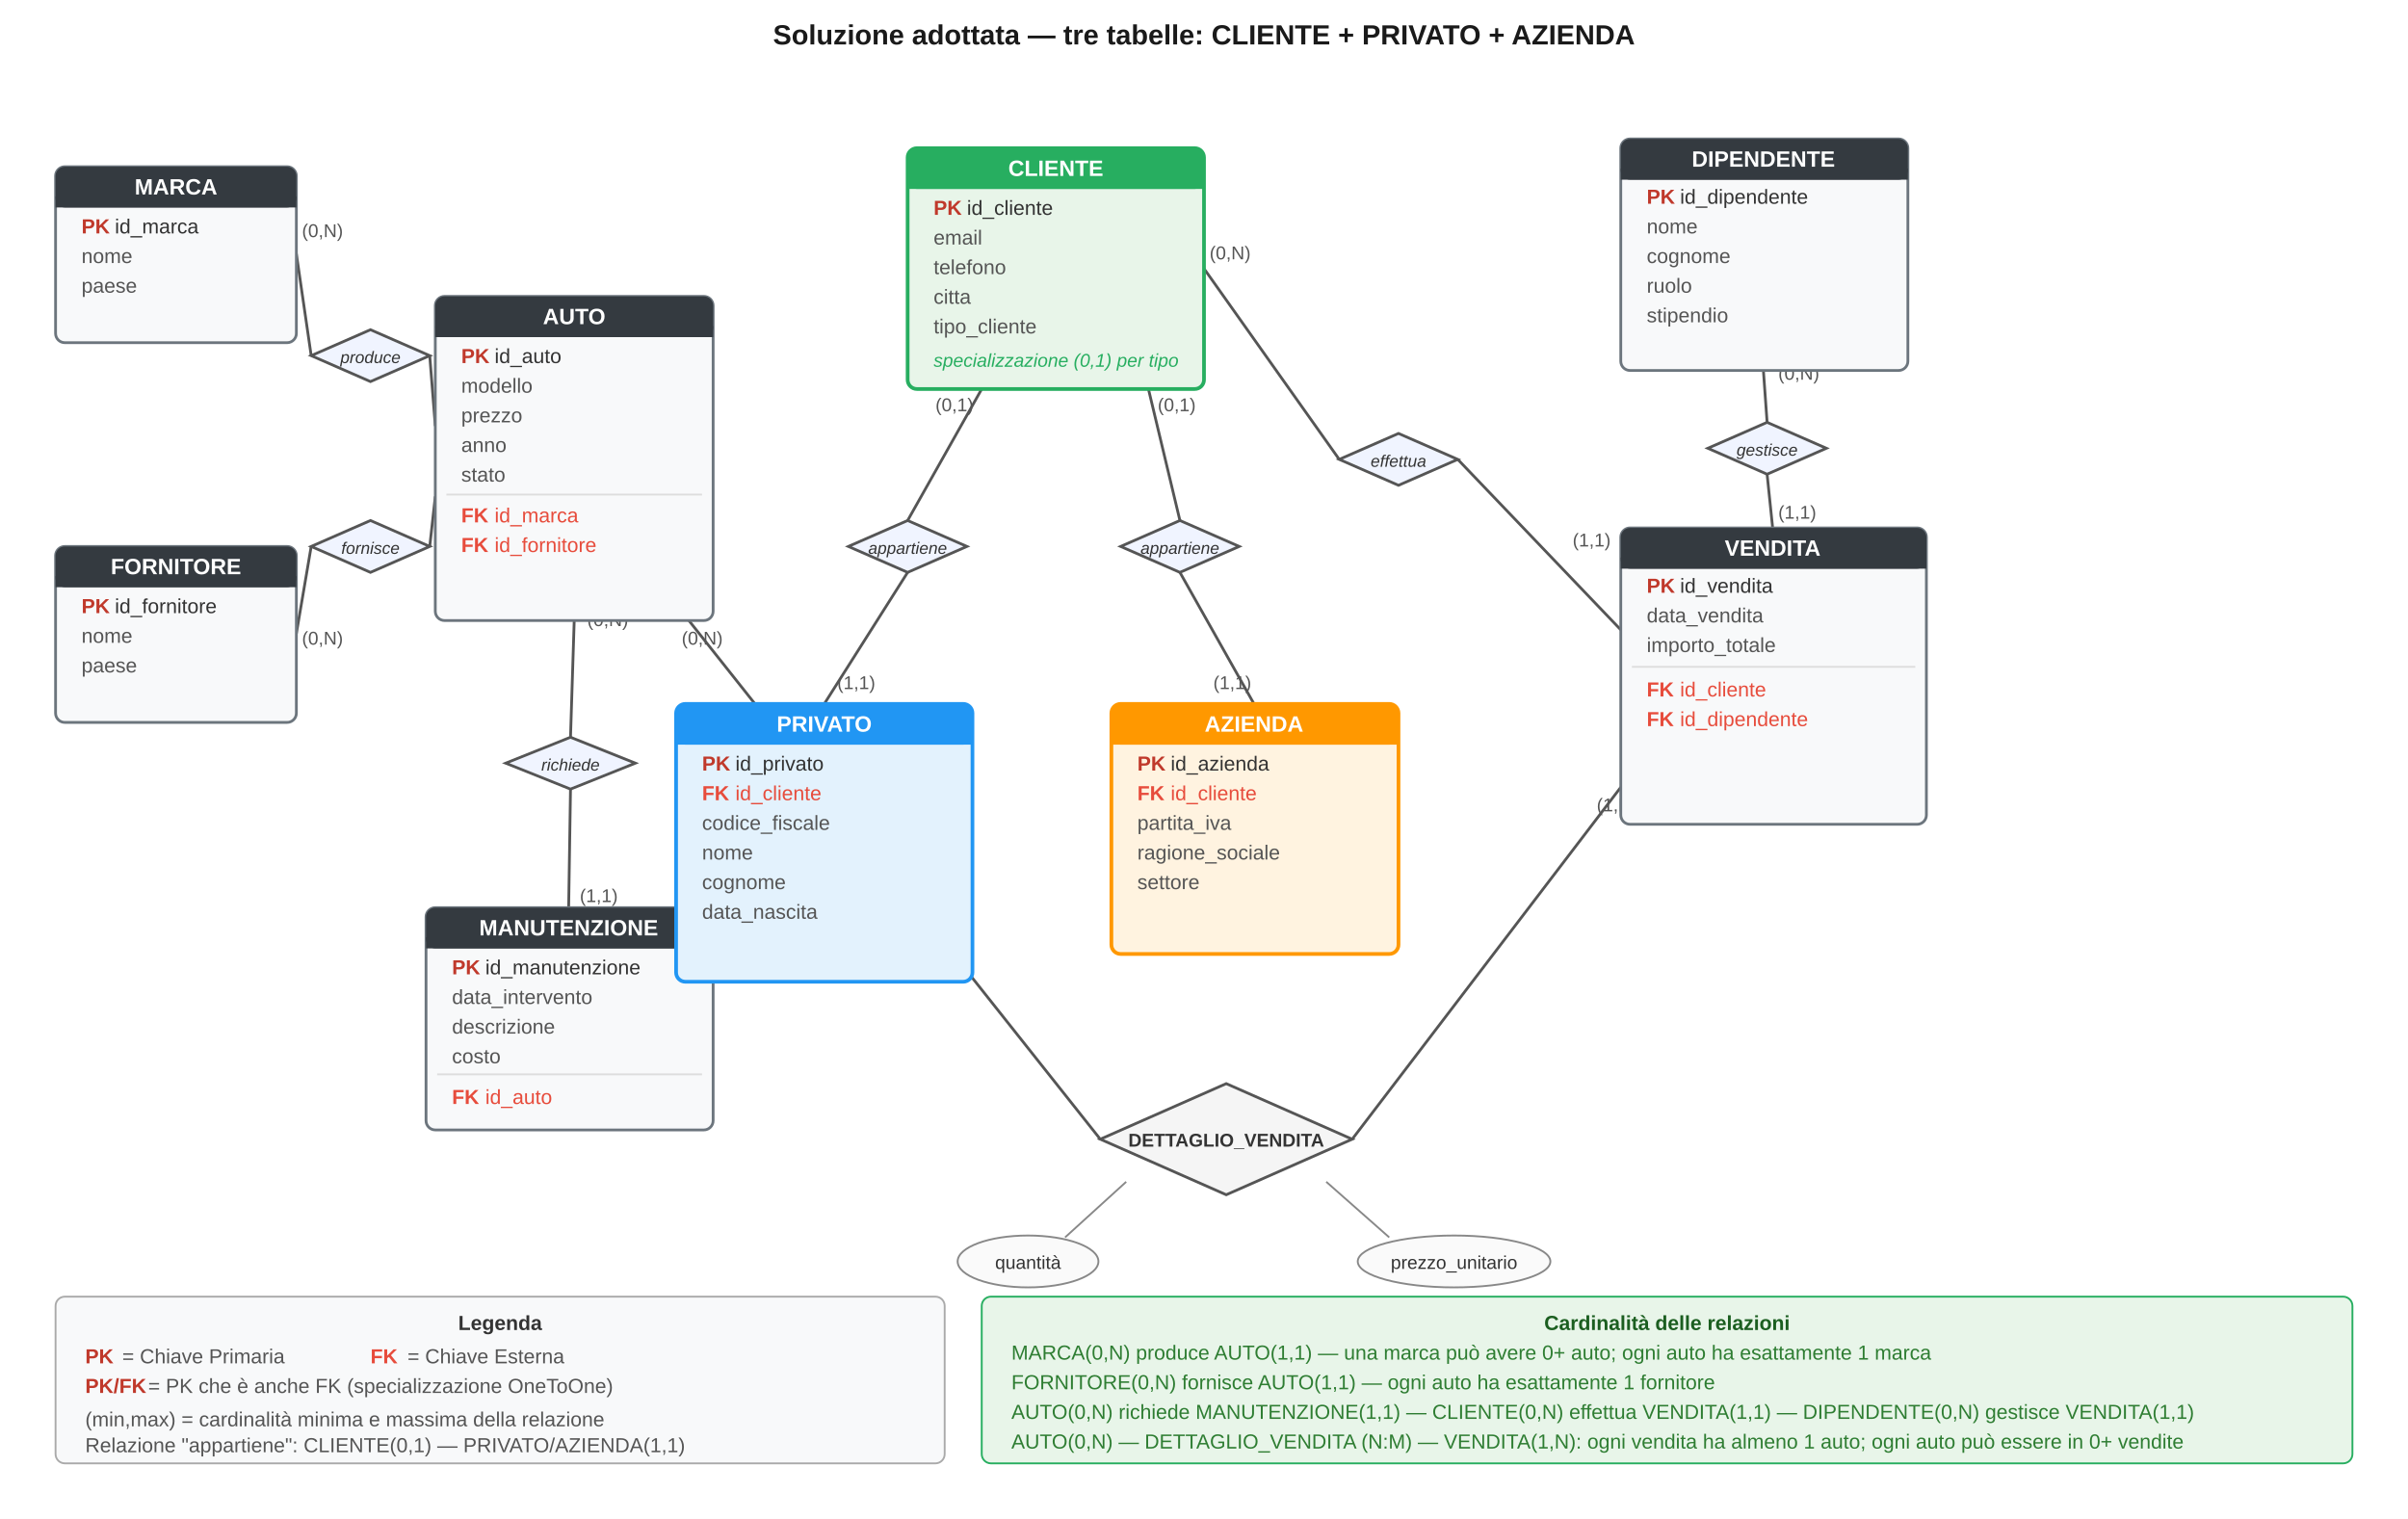
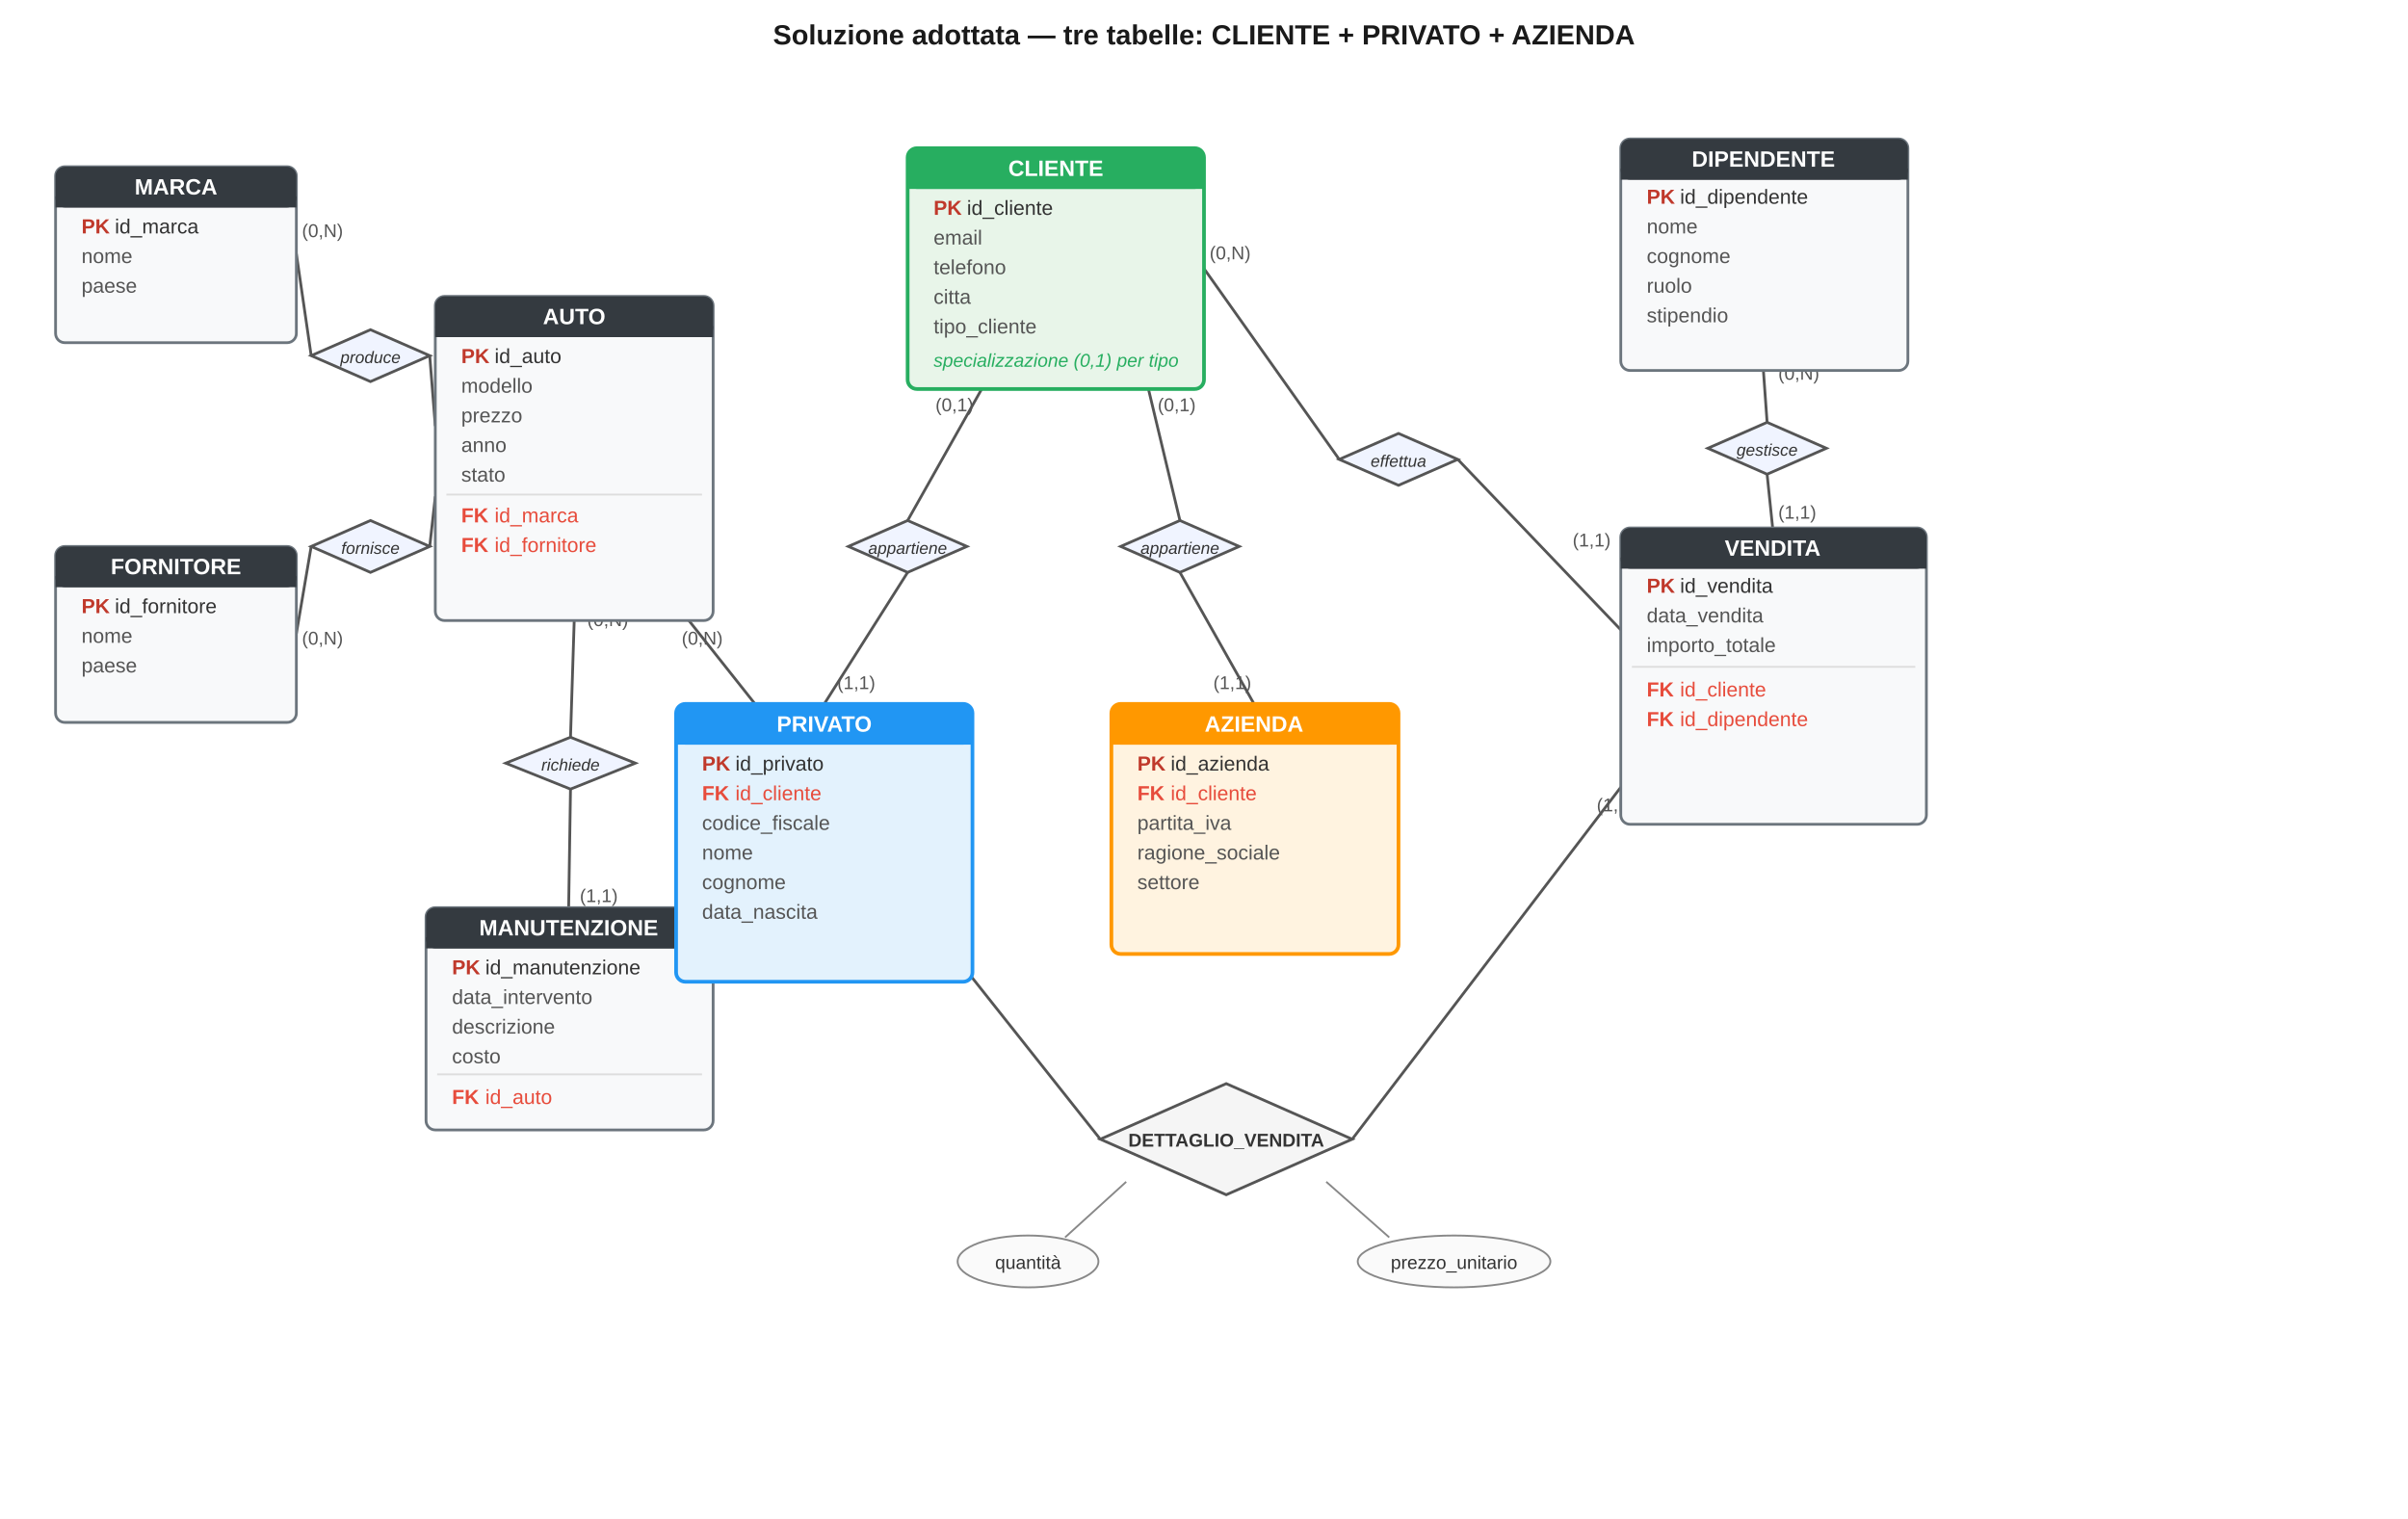
<svg xmlns="http://www.w3.org/2000/svg" viewBox="0 0 1300 820" font-family="Arial, sans-serif" font-size="12">
  <rect width="1300" height="820" fill="white" />
  <text x="650" y="24" text-anchor="middle" font-size="15" font-weight="bold" fill="#1a1a1a">Soluzione adottata — tre tabelle: CLIENTE + PRIVATO + AZIENDA</text>
  <line x1="160" y1="137" x2="168" y2="192" stroke="#555" stroke-width="1.5" />
  <text x="163" y="128" fill="#555" font-size="10">(0,N)</text>
  <line x1="232" y1="192" x2="235" y2="230" stroke="#555" stroke-width="1.5" />
  <text x="237" y="228" fill="#555" font-size="10">(1,1)</text>
  <line x1="160" y1="342" x2="168" y2="295" stroke="#555" stroke-width="1.5" />
  <text x="163" y="348" fill="#555" font-size="10">(0,N)</text>
  <line x1="232" y1="295" x2="235" y2="268" stroke="#555" stroke-width="1.5" />
  <text x="237" y="265" fill="#555" font-size="10">(1,1)</text>
  <line x1="310" y1="335" x2="308" y2="398" stroke="#555" stroke-width="1.5" />
  <text x="317" y="338" fill="#555" font-size="10">(0,N)</text>
  <line x1="308" y1="426" x2="307" y2="490" stroke="#555" stroke-width="1.5" />
  <text x="313" y="487" fill="#555" font-size="10">(1,1)</text>
  <line x1="650" y1="145" x2="723" y2="248" stroke="#555" stroke-width="1.5" />
  <text x="653" y="140" fill="#555" font-size="10">(0,N)</text>
  <line x1="787" y1="248" x2="875" y2="340" stroke="#555" stroke-width="1.5" />
  <text x="849" y="295" fill="#555" font-size="10">(1,1)</text>
  <line x1="952" y1="200" x2="954" y2="228" stroke="#555" stroke-width="1.5" />
  <text x="960" y="205" fill="#555" font-size="10">(0,N)</text>
  <line x1="954" y1="256" x2="957" y2="285" stroke="#555" stroke-width="1.5" />
  <text x="960" y="280" fill="#555" font-size="10">(1,1)</text>
  <line x1="530" y1="210" x2="490" y2="281" stroke="#555" stroke-width="1.5" />
  <text x="505" y="222" fill="#555" font-size="10">(0,1)</text>
  <line x1="490" y1="309" x2="445" y2="380" stroke="#555" stroke-width="1.5" />
  <text x="452" y="372" fill="#555" font-size="10">(1,1)</text>
  <line x1="620" y1="210" x2="637" y2="281" stroke="#555" stroke-width="1.5" />
  <text x="625" y="222" fill="#555" font-size="10">(0,1)</text>
  <line x1="637" y1="309" x2="677" y2="380" stroke="#555" stroke-width="1.5" />
  <text x="655" y="372" fill="#555" font-size="10">(1,1)</text>
  <line x1="875" y1="425" x2="730" y2="615" stroke="#555" stroke-width="1.5" />
  <text x="862" y="438" fill="#555" font-size="10">(1,N)</text>
  <line x1="360" y1="320" x2="594" y2="615" stroke="#555" stroke-width="1.5" />
  <text x="368" y="348" fill="#555" font-size="10">(0,N)</text>
  <rect x="30" y="90" width="130" height="95" rx="5" fill="#f8f9fa" stroke="#6c757d" stroke-width="1.5" />
  <rect x="30" y="90" width="130" height="22" rx="5" fill="#343a40" />
  <rect x="30" y="106" width="130" height="6" fill="#343a40" />
  <text x="95" y="105" text-anchor="middle" fill="white" font-weight="bold" font-size="12">MARCA</text>
  <text x="44" y="126" fill="#c0392b" font-size="11" font-weight="bold">PK</text>
  <text x="62" y="126" fill="#333" font-size="11">id_marca</text>
  <text x="44" y="142" fill="#555" font-size="11">   nome</text>
  <text x="44" y="158" fill="#555" font-size="11">   paese</text>
  <rect x="30" y="295" width="130" height="95" rx="5" fill="#f8f9fa" stroke="#6c757d" stroke-width="1.5" />
  <rect x="30" y="295" width="130" height="22" rx="5" fill="#343a40" />
  <rect x="30" y="311" width="130" height="6" fill="#343a40" />
  <text x="95" y="310" text-anchor="middle" fill="white" font-weight="bold" font-size="12">FORNITORE</text>
  <text x="44" y="331" fill="#c0392b" font-size="11" font-weight="bold">PK</text>
  <text x="62" y="331" fill="#333" font-size="11">id_fornitore</text>
  <text x="44" y="347" fill="#555" font-size="11">   nome</text>
  <text x="44" y="363" fill="#555" font-size="11">   paese</text>
  <rect x="235" y="160" width="150" height="175" rx="5" fill="#f8f9fa" stroke="#6c757d" stroke-width="1.5" />
  <rect x="235" y="160" width="150" height="22" rx="5" fill="#343a40" />
  <rect x="235" y="176" width="150" height="6" fill="#343a40" />
  <text x="310" y="175" text-anchor="middle" fill="white" font-weight="bold" font-size="12">AUTO</text>
  <text x="249" y="196" fill="#c0392b" font-size="11" font-weight="bold">PK</text>
  <text x="267" y="196" fill="#333" font-size="11">id_auto</text>
  <text x="249" y="212" fill="#555" font-size="11">   modello</text>
  <text x="249" y="228" fill="#555" font-size="11">   prezzo</text>
  <text x="249" y="244" fill="#555" font-size="11">   anno</text>
  <text x="249" y="260" fill="#555" font-size="11">   stato</text>
  <line x1="241" y1="267" x2="379" y2="267" stroke="#ddd" stroke-width="1" />
  <text x="249" y="282" fill="#e74c3c" font-size="11" font-weight="bold">FK</text>
  <text x="267" y="282" fill="#e74c3c" font-size="11">id_marca</text>
  <text x="249" y="298" fill="#e74c3c" font-size="11" font-weight="bold">FK</text>
  <text x="267" y="298" fill="#e74c3c" font-size="11">id_fornitore</text>
  <rect x="230" y="490" width="155" height="120" rx="5" fill="#f8f9fa" stroke="#6c757d" stroke-width="1.5" />
  <rect x="230" y="490" width="155" height="22" rx="5" fill="#343a40" />
  <rect x="230" y="506" width="155" height="6" fill="#343a40" />
  <text x="307" y="505" text-anchor="middle" fill="white" font-weight="bold" font-size="12">MANUTENZIONE</text>
  <text x="244" y="526" fill="#c0392b" font-size="11" font-weight="bold">PK</text>
  <text x="262" y="526" fill="#333" font-size="11">id_manutenzione</text>
  <text x="244" y="542" fill="#555" font-size="11">   data_intervento</text>
  <text x="244" y="558" fill="#555" font-size="11">   descrizione</text>
  <text x="244" y="574" fill="#555" font-size="11">   costo</text>
  <line x1="236" y1="580" x2="379" y2="580" stroke="#ddd" stroke-width="1" />
  <text x="244" y="596" fill="#e74c3c" font-size="11" font-weight="bold">FK</text>
  <text x="262" y="596" fill="#e74c3c" font-size="11">id_auto</text>
  <rect x="490" y="80" width="160" height="130" rx="5" fill="#e8f5e9" stroke="#27ae60" stroke-width="2" />
  <rect x="490" y="80" width="160" height="22" rx="5" fill="#27ae60" />
  <rect x="490" y="96" width="160" height="6" fill="#27ae60" />
  <text x="570" y="95" text-anchor="middle" fill="white" font-weight="bold" font-size="12">CLIENTE</text>
  <text x="504" y="116" fill="#c0392b" font-size="11" font-weight="bold">PK</text>
  <text x="522" y="116" fill="#333" font-size="11">id_cliente</text>
  <text x="504" y="132" fill="#555" font-size="11">   email</text>
  <text x="504" y="148" fill="#555" font-size="11">   telefono</text>
  <text x="504" y="164" fill="#555" font-size="11">   citta</text>
  <text x="504" y="180" fill="#555" font-size="11">   tipo_cliente</text>
  <text x="504" y="198" fill="#27ae60" font-size="10" font-style="italic">specializzazione (0,1) per tipo</text>
  <rect x="365" y="380" width="160" height="150" rx="5" fill="#e3f2fd" stroke="#2196f3" stroke-width="2" />
  <rect x="365" y="380" width="160" height="22" rx="5" fill="#2196f3" />
  <rect x="365" y="396" width="160" height="6" fill="#2196f3" />
  <text x="445" y="395" text-anchor="middle" fill="white" font-weight="bold" font-size="12">PRIVATO</text>
  <text x="379" y="416" fill="#c0392b" font-size="11" font-weight="bold">PK</text>
  <text x="397" y="416" fill="#333" font-size="11">id_privato</text>
  <text x="379" y="432" fill="#e74c3c" font-size="11" font-weight="bold">FK</text>
  <text x="397" y="432" fill="#e74c3c" font-size="11">id_cliente</text>
  <text x="379" y="448" fill="#555" font-size="11">   codice_fiscale</text>
  <text x="379" y="464" fill="#555" font-size="11">   nome</text>
  <text x="379" y="480" fill="#555" font-size="11">   cognome</text>
  <text x="379" y="496" fill="#555" font-size="11">   data_nascita</text>
  <rect x="600" y="380" width="155" height="135" rx="5" fill="#fff3e0" stroke="#ff9800" stroke-width="2" />
  <rect x="600" y="380" width="155" height="22" rx="5" fill="#ff9800" />
  <rect x="600" y="396" width="155" height="6" fill="#ff9800" />
  <text x="677" y="395" text-anchor="middle" fill="white" font-weight="bold" font-size="12">AZIENDA</text>
  <text x="614" y="416" fill="#c0392b" font-size="11" font-weight="bold">PK</text>
  <text x="632" y="416" fill="#333" font-size="11">id_azienda</text>
  <text x="614" y="432" fill="#e74c3c" font-size="11" font-weight="bold">FK</text>
  <text x="632" y="432" fill="#e74c3c" font-size="11">id_cliente</text>
  <text x="614" y="448" fill="#555" font-size="11">   partita_iva</text>
  <text x="614" y="464" fill="#555" font-size="11">   ragione_sociale</text>
  <text x="614" y="480" fill="#555" font-size="11">   settore</text>
  <rect x="875" y="75" width="155" height="125" rx="5" fill="#f8f9fa" stroke="#6c757d" stroke-width="1.5" />
  <rect x="875" y="75" width="155" height="22" rx="5" fill="#343a40" />
  <rect x="875" y="91" width="155" height="6" fill="#343a40" />
  <text x="952" y="90" text-anchor="middle" fill="white" font-weight="bold" font-size="12">DIPENDENTE</text>
  <text x="889" y="110" fill="#c0392b" font-size="11" font-weight="bold">PK</text>
  <text x="907" y="110" fill="#333" font-size="11">id_dipendente</text>
  <text x="889" y="126" fill="#555" font-size="11">   nome</text>
  <text x="889" y="142" fill="#555" font-size="11">   cognome</text>
  <text x="889" y="158" fill="#555" font-size="11">   ruolo</text>
  <text x="889" y="174" fill="#555" font-size="11">   stipendio</text>
  <rect x="875" y="285" width="165" height="160" rx="5" fill="#f8f9fa" stroke="#6c757d" stroke-width="1.5" />
  <rect x="875" y="285" width="165" height="22" rx="5" fill="#343a40" />
  <rect x="875" y="301" width="165" height="6" fill="#343a40" />
  <text x="957" y="300" text-anchor="middle" fill="white" font-weight="bold" font-size="12">VENDITA</text>
  <text x="889" y="320" fill="#c0392b" font-size="11" font-weight="bold">PK</text>
  <text x="907" y="320" fill="#333" font-size="11">id_vendita</text>
  <text x="889" y="336" fill="#555" font-size="11">   data_vendita</text>
  <text x="889" y="352" fill="#555" font-size="11">   importo_totale</text>
  <line x1="881" y1="360" x2="1034" y2="360" stroke="#ddd" stroke-width="1" />
  <text x="889" y="376" fill="#e74c3c" font-size="11" font-weight="bold">FK</text>
  <text x="907" y="376" fill="#e74c3c" font-size="11">id_cliente</text>
  <text x="889" y="392" fill="#e74c3c" font-size="11" font-weight="bold">FK</text>
  <text x="907" y="392" fill="#e74c3c" font-size="11">id_dipendente</text>
  <polygon points="200,178 232,192 200,206 168,192" fill="#f0f4ff" stroke="#555" stroke-width="1.5" />
  <text x="200" y="196" text-anchor="middle" fill="#333" font-size="9" font-style="italic">produce</text>
  <polygon points="200,281 232,295 200,309 168,295" fill="#f0f4ff" stroke="#555" stroke-width="1.5" />
  <text x="200" y="299" text-anchor="middle" fill="#333" font-size="9" font-style="italic">fornisce</text>
  <polygon points="308,398 343,412 308,426 273,412" fill="#f0f4ff" stroke="#555" stroke-width="1.5" />
  <text x="308" y="416" text-anchor="middle" fill="#333" font-size="9" font-style="italic">richiede</text>
  <polygon points="755,234 787,248 755,262 723,248" fill="#f0f4ff" stroke="#555" stroke-width="1.5" />
  <text x="755" y="252" text-anchor="middle" fill="#333" font-size="9" font-style="italic">effettua</text>
  <polygon points="954,228 986,242 954,256 922,242" fill="#f0f4ff" stroke="#555" stroke-width="1.5" />
  <text x="954" y="246" text-anchor="middle" fill="#333" font-size="9" font-style="italic">gestisce</text>
  <polygon points="490,281 522,295 490,309 458,295" fill="#f0f4ff" stroke="#555" stroke-width="1.5" />
  <text x="490" y="299" text-anchor="middle" fill="#333" font-size="9" font-style="italic">appartiene</text>
  <polygon points="637,281 669,295 637,309 605,295" fill="#f0f4ff" stroke="#555" stroke-width="1.5" />
  <text x="637" y="299" text-anchor="middle" fill="#333" font-size="9" font-style="italic">appartiene</text>
  <polygon points="662,585 730,615 662,645 594,615" fill="#f5f5f5" stroke="#555" stroke-width="1.5" />
  <text x="662" y="619" text-anchor="middle" fill="#333" font-size="10" font-weight="bold">DETTAGLIO_VENDITA</text>
  <line x1="608" y1="638" x2="575" y2="668" stroke="#888" stroke-width="1" />
  <ellipse cx="555" cy="681" rx="38" ry="14" fill="#fafafa" stroke="#888" stroke-width="1" />
  <text x="555" y="685" text-anchor="middle" fill="#333" font-size="10">quantità</text>
  <line x1="716" y1="638" x2="750" y2="668" stroke="#888" stroke-width="1" />
  <ellipse cx="785" cy="681" rx="52" ry="14" fill="#fafafa" stroke="#888" stroke-width="1" />
  <text x="785" y="685" text-anchor="middle" fill="#333" font-size="10">prezzo_unitario</text>
-   <rect x="30" y="700" width="480" height="90" rx="5" fill="#f8f9fa" stroke="#aaa" stroke-width="1" />
-   <text x="270" y="718" text-anchor="middle" fill="#333" font-size="11" font-weight="bold">Legenda</text>
-   <text x="46" y="736" fill="#c0392b" font-size="11" font-weight="bold">PK</text>
-   <text x="66" y="736" fill="#555" font-size="11">= Chiave Primaria</text>
-   <text x="200" y="736" fill="#e74c3c" font-size="11" font-weight="bold">FK</text>
-   <text x="220" y="736" fill="#555" font-size="11">= Chiave Esterna</text>
-   <text x="46" y="752" fill="#c0392b" font-size="11" font-weight="bold">PK/FK</text>
-   <text x="80" y="752" fill="#555" font-size="11">= PK che è anche FK (specializzazione OneToOne)</text>
-   <text x="46" y="770" fill="#555" font-size="11">(min,max) = cardinalità minima e massima della relazione</text>
-   <text x="46" y="784" fill="#555" font-size="11">Relazione "appartiene": CLIENTE(0,1) — PRIVATO/AZIENDA(1,1)</text>
-   <rect x="530" y="700" width="740" height="90" rx="5" fill="#e8f5e9" stroke="#27ae60" stroke-width="1" />
-   <text x="900" y="718" text-anchor="middle" fill="#1b5e20" font-size="11" font-weight="bold">Cardinalità delle relazioni</text>
-   <text x="546" y="734" fill="#2e7d32" font-size="11">MARCA(0,N) produce AUTO(1,1) — una marca può avere 0+ auto; ogni auto ha esattamente 1 marca</text>
-   <text x="546" y="750" fill="#2e7d32" font-size="11">FORNITORE(0,N) fornisce AUTO(1,1) — ogni auto ha esattamente 1 fornitore</text>
-   <text x="546" y="766" fill="#2e7d32" font-size="11">AUTO(0,N) richiede MANUTENZIONE(1,1) — CLIENTE(0,N) effettua VENDITA(1,1) — DIPENDENTE(0,N) gestisce VENDITA(1,1)</text>
-   <text x="546" y="782" fill="#2e7d32" font-size="11">AUTO(0,N) — DETTAGLIO_VENDITA (N:M) — VENDITA(1,N): ogni vendita ha almeno 1 auto; ogni auto può essere in 0+ vendite</text>
</svg>
